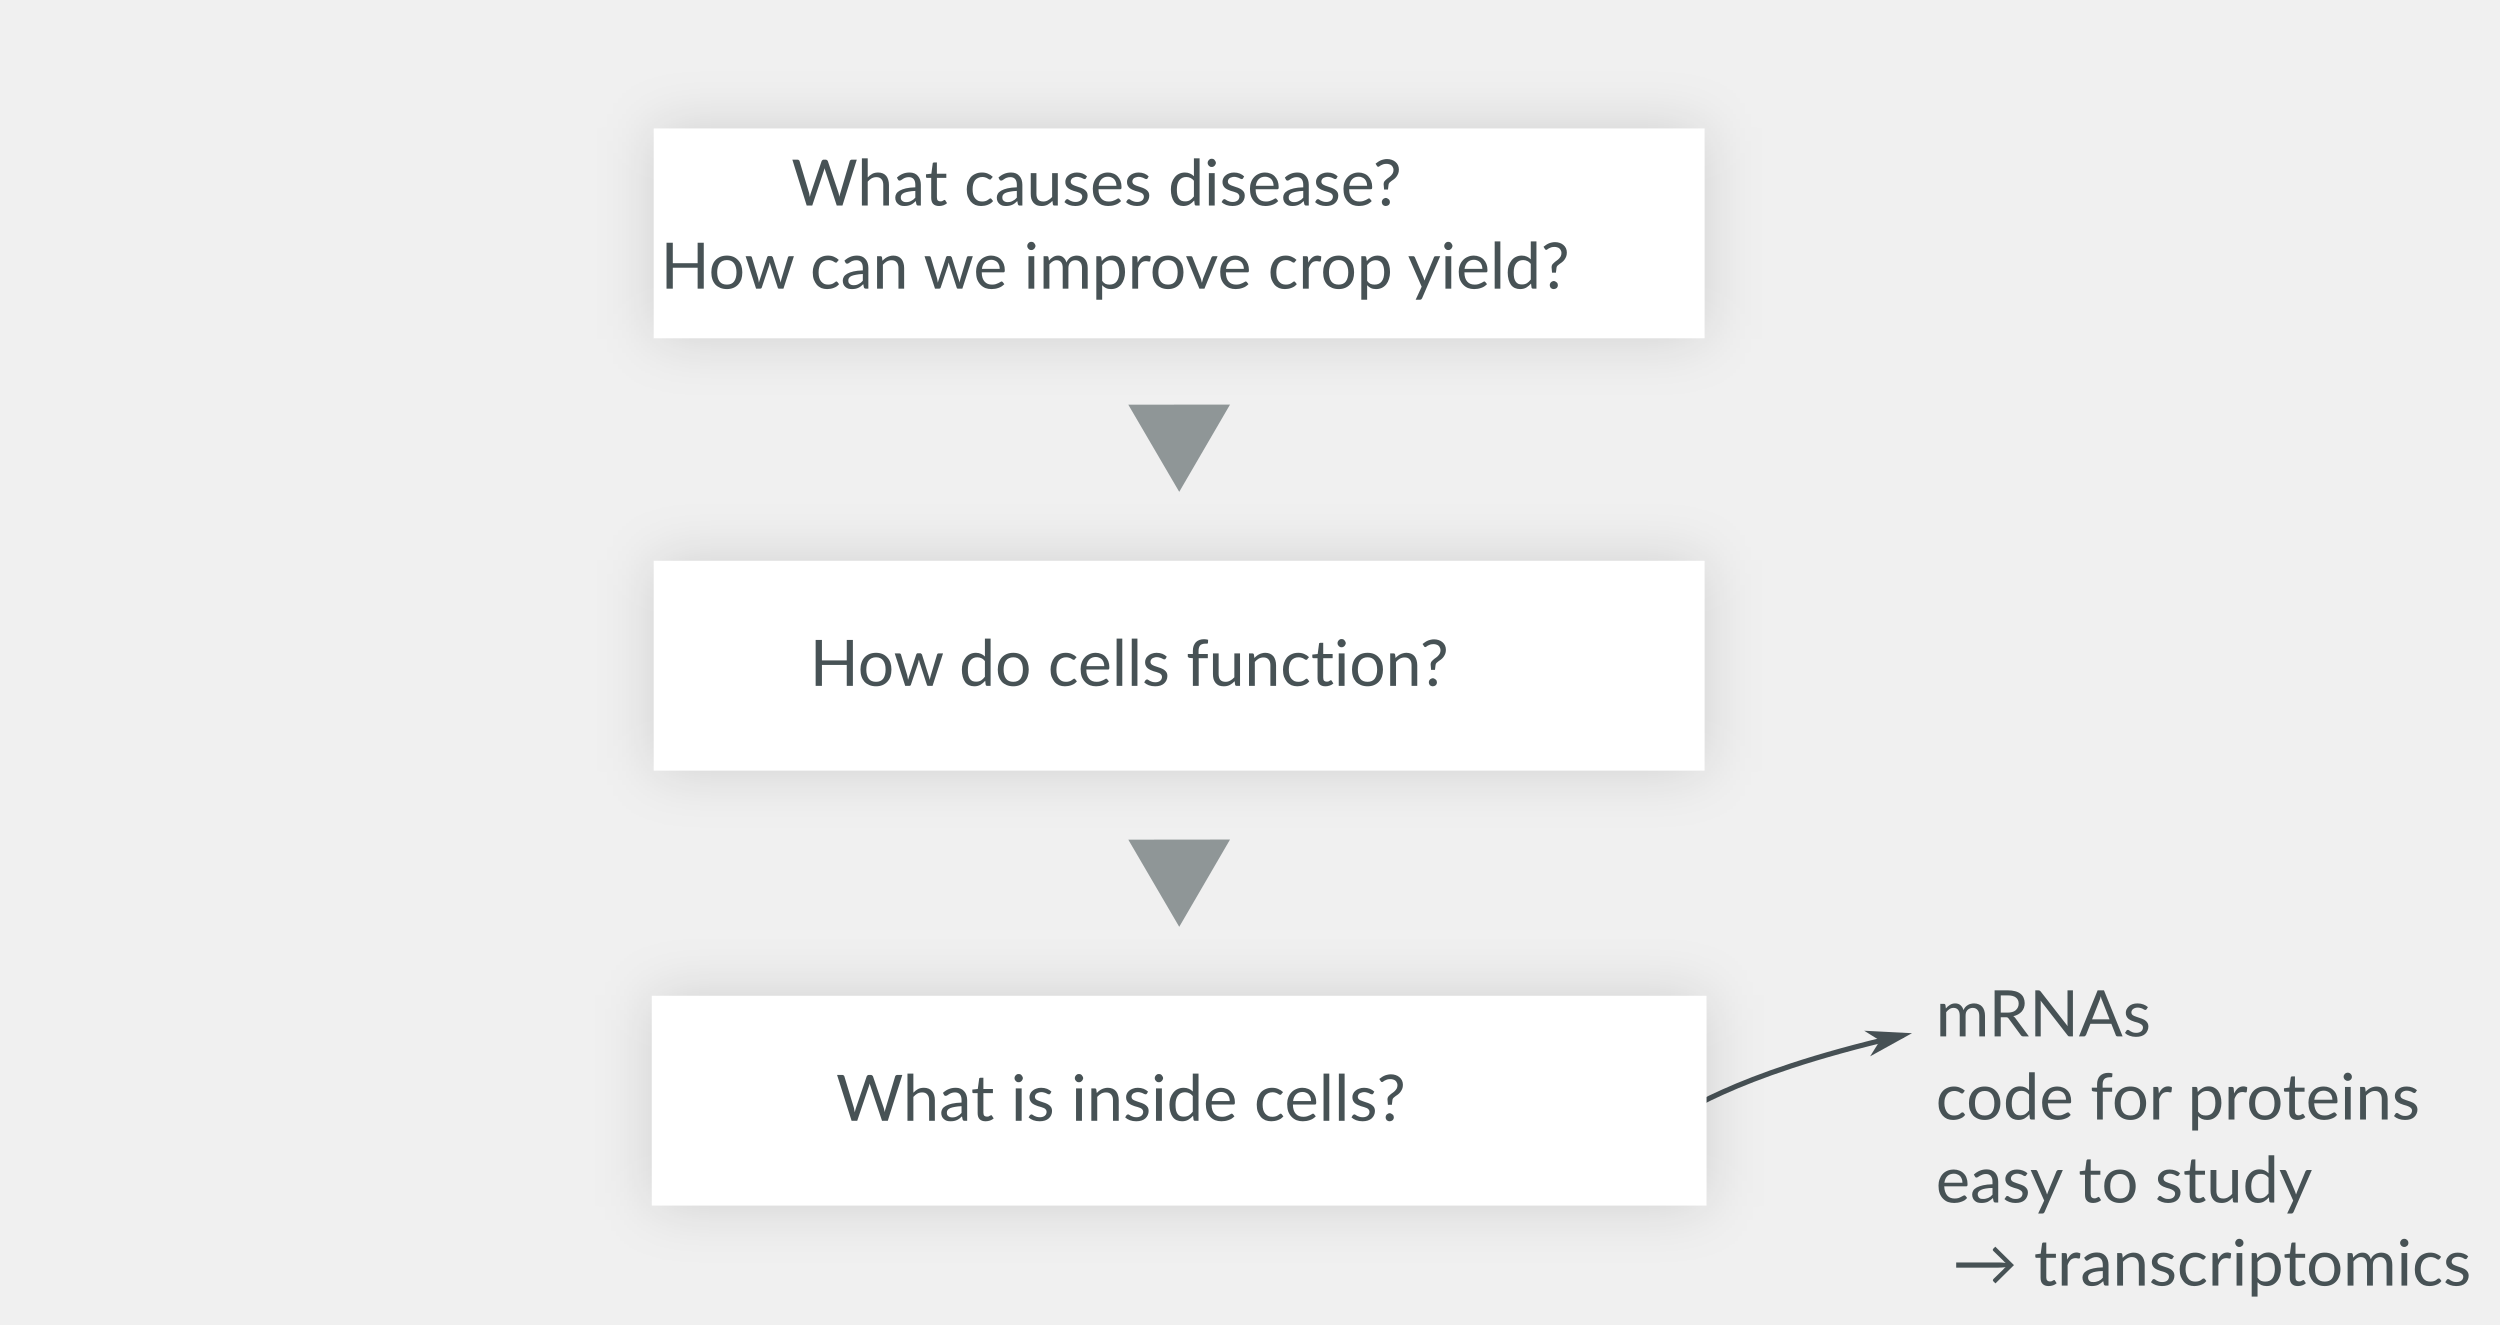
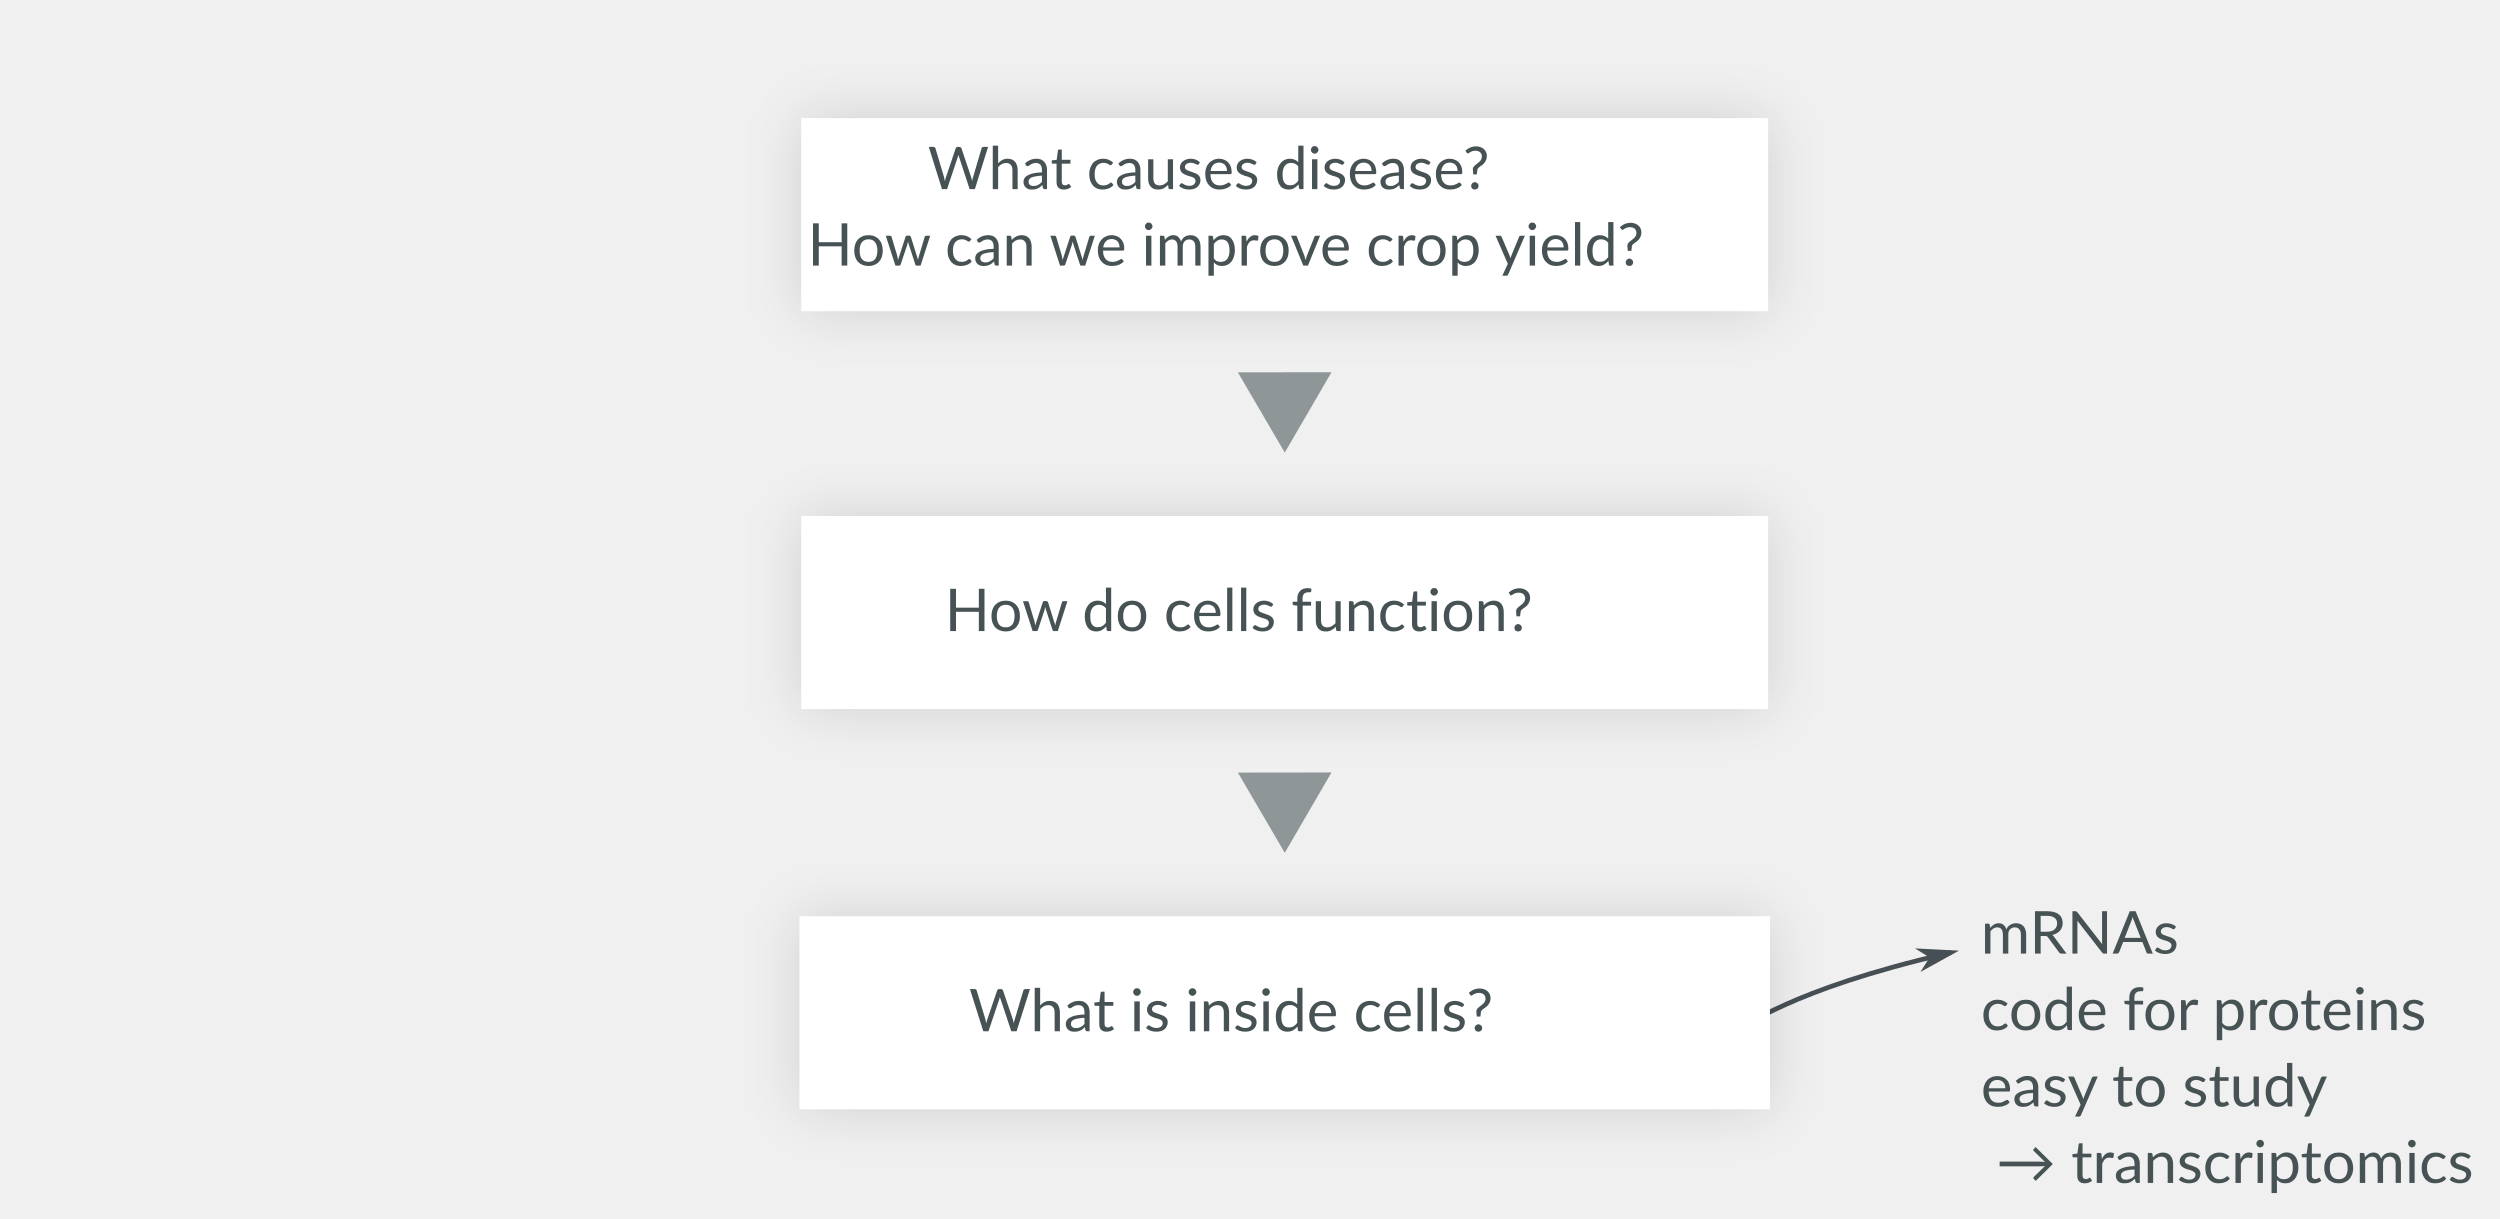
- <svg xmlns="http://www.w3.org/2000/svg" width="261.182mm" height="138.339mm" viewBox="0 0 261.182 138.339" version="1.1" id="svg8">
+ <svg xmlns="http://www.w3.org/2000/svg" width="283.86mm" height="138.339mm" viewBox="0 0 283.86 138.339" version="1.1" id="svg8">
  <defs id="defs2">
    <marker orient="auto" refY="0" refX="0" id="Arrow1Mend" style="overflow:visible">
      <path id="path1034" d="M 0,0 5,-5 -12.5,0 5,5 Z" style="fill:#465054;fill-opacity:1;fill-rule:evenodd;stroke:#465054;stroke-width:1pt;stroke-opacity:1" transform="matrix(-0.4,0,0,-0.4,-4,0)" />
    </marker>
    <filter style="color-interpolation-filters:sRGB" id="filter6455">
      <feFlood flood-opacity="0.14" flood-color="rgb(0,0,0)" result="flood" id="feFlood6445" />
      <feComposite in="flood" in2="SourceGraphic" operator="in" result="composite1" id="feComposite6447" />
      <feGaussianBlur in="composite1" stdDeviation="3" result="blur" id="feGaussianBlur6449" />
      <feOffset dx="0" dy="0" result="offset" id="feOffset6451" />
      <feComposite in="SourceGraphic" in2="offset" operator="over" result="composite2" id="feComposite6453" />
    </filter>
    <marker orient="auto" refY="0" refX="0" id="Arrow1Mend-7" style="overflow:visible">
      <path id="path1034-0" d="M 0,0 5,-5 -12.5,0 5,5 Z" style="fill:#465054;fill-opacity:1;fill-rule:evenodd;stroke:#465054;stroke-width:1pt;stroke-opacity:1" transform="matrix(-0.4,0,0,-0.4,-4,0)" />
    </marker>
  </defs>
-   <g id="layer2" transform="translate(57.0744,2.164156)">
-     <rect style="opacity:1;fill:#ffffff;fill-opacity:0.012;stroke:none;stroke-width:0.541;stroke-linecap:round;stroke-linejoin:round;stroke-miterlimit:4;stroke-dasharray:none;stroke-dashoffset:0;stroke-opacity:0.031;paint-order:normal" id="rect24214" width="261.182" height="138.339" x="-57.074" y="-2.164" />
+   <g id="layer2" transform="translate(79.75298,2.164156)">
+     <rect style="opacity:1;fill:#ffffff;fill-opacity:0.012;stroke:none;stroke-width:0.564;stroke-linecap:round;stroke-linejoin:round;stroke-miterlimit:4;stroke-dasharray:none;stroke-dashoffset:0;stroke-opacity:0.031;paint-order:normal" id="rect24214" width="283.86" height="138.339" x="-79.753" y="-2.164" />
  </g>
-   <g id="layer1" transform="translate(63.56318,23.08719)">
+   <g id="layer1" transform="translate(86.24175,23.08719)">
    <g id="g25034" data-index="transcriptomics">
      <path data-index="transcriptomics" id="path1023" d="m 95.14,81.586 c 24.167,19.87 2.415,12.185 40.01,3.507" style="opacity:1;fill:none;fill-opacity:1;stroke:#465054;stroke-width:0.541;stroke-linecap:round;stroke-linejoin:round;stroke-miterlimit:4;stroke-dasharray:none;stroke-dashoffset:0;stroke-opacity:1;marker-end:url(#Arrow1Mend-7);paint-order:normal" />
      <text data-index="transcriptomics" xml:space="preserve" style="font-style:normal;font-weight:normal;font-size:6.742px;line-height:1.25;font-family:sans-serif;letter-spacing:0px;word-spacing:0px;fill:#000000;fill-opacity:1;stroke:none;stroke-width:0.265" x="137.832" y="85.709" id="text817-6-0-3" transform="scale(1.006119,0.9939178)">
        <tspan x="137.832" y="85.709" style="font-style:normal;font-variant:normal;font-weight:normal;font-stretch:normal;font-family:Lato;-inkscape-font-specification:Lato;text-align:start;text-anchor:start;fill:#475255;fill-opacity:1;stroke-width:0.265" id="tspan819-9-9-6">mRNAs</tspan>
        <tspan id="tspan1565" x="137.832" y="94.442" style="font-style:normal;font-variant:normal;font-weight:normal;font-stretch:normal;font-family:Lato;-inkscape-font-specification:Lato;text-align:start;text-anchor:start;fill:#475255;fill-opacity:1;stroke-width:0.265">code for proteins</tspan>
        <tspan id="tspan24114" x="137.832" y="103.175" style="font-style:normal;font-variant:normal;font-weight:normal;font-stretch:normal;font-family:Lato;-inkscape-font-specification:Lato;text-align:start;text-anchor:start;fill:#475255;fill-opacity:1;stroke-width:0.265">easy to study</tspan>
        <tspan id="tspan24116" x="137.832" y="111.909" style="font-style:normal;font-variant:normal;font-weight:normal;font-stretch:normal;font-family:Lato;-inkscape-font-specification:Lato;text-align:start;text-anchor:start;fill:#475255;fill-opacity:1;stroke-width:0.265"> → transcriptomics</tspan>
      </text>
    </g>
    <g id="g6443" style="filter:url(#filter6455)">
      <rect style="opacity:1;fill:#ffffff;fill-opacity:1;stroke:none;stroke-width:0.541;stroke-linecap:round;stroke-linejoin:round;stroke-miterlimit:4;stroke-dasharray:none;stroke-dashoffset:0;stroke-opacity:0.449;paint-order:normal" id="rect1985-5-0" width="109.79" height="21.923" x="4.732" y="-9.67" />
      <rect style="opacity:1;fill:#ffffff;fill-opacity:1;stroke:none;stroke-width:0.541;stroke-linecap:round;stroke-linejoin:round;stroke-miterlimit:4;stroke-dasharray:none;stroke-dashoffset:0;stroke-opacity:0.449;paint-order:normal" id="rect1985-5-7" width="110.193" height="21.923" x="4.531" y="80.942" />
      <rect style="opacity:1;fill:#ffffff;fill-opacity:1;stroke:none;stroke-width:0.541;stroke-linecap:round;stroke-linejoin:round;stroke-miterlimit:4;stroke-dasharray:none;stroke-dashoffset:0;stroke-opacity:0.449;paint-order:normal" id="rect1985-5" width="109.79" height="21.923" x="4.732" y="35.499" />
    </g>
    <g id="g1995-5-1" transform="matrix(1.012276,0,0,1,8.165424,54.38407)" style="stroke-width:0.994">
      <text id="text817-6-0" y="39.627" x="50.921" style="font-style:normal;font-weight:normal;font-size:6.701px;line-height:1.25;font-family:sans-serif;letter-spacing:0px;word-spacing:0px;fill:#000000;fill-opacity:1;stroke:none;stroke-width:0.263" xml:space="preserve">
        <tspan id="tspan819-9-9" style="font-style:normal;font-variant:normal;font-weight:normal;font-stretch:normal;font-family:Lato;-inkscape-font-specification:Lato;text-align:center;text-anchor:middle;fill:#475255;fill-opacity:1;stroke-width:0.263" y="39.627" x="50.921">What is inside cells?</tspan>
      </text>
    </g>
    <g id="g1995-5" transform="translate(9.591331,8.940916)">
      <text id="text817-6" y="39.627" x="50.921" style="font-style:normal;font-weight:normal;font-size:6.701px;line-height:1.25;font-family:sans-serif;letter-spacing:0px;word-spacing:0px;fill:#000000;fill-opacity:1;stroke:none;stroke-width:0.265" xml:space="preserve">
        <tspan id="tspan819-9" style="font-style:normal;font-variant:normal;font-weight:normal;font-stretch:normal;font-family:Lato;-inkscape-font-specification:Lato;text-align:center;text-anchor:middle;fill:#475255;fill-opacity:1;stroke-width:0.265" y="39.627" x="50.921">How do cells function?</tspan>
      </text>
    </g>
    <g id="g1995" transform="translate(8.121344,-36.50224)">
      <text id="text817" y="34.89" x="50.921" style="font-style:normal;font-weight:normal;font-size:6.701px;line-height:1.25;font-family:sans-serif;letter-spacing:0px;word-spacing:0px;fill:#000000;fill-opacity:1;stroke:none;stroke-width:0.265" xml:space="preserve">
        <tspan style="font-style:normal;font-variant:normal;font-weight:normal;font-stretch:normal;font-family:Lato;-inkscape-font-specification:Lato;text-align:center;text-anchor:middle;fill:#475255;fill-opacity:1;stroke-width:0.265" y="34.89" x="51.569" id="tspan815">What causes disease? </tspan>
        <tspan id="tspan819" style="font-style:normal;font-variant:normal;font-weight:normal;font-stretch:normal;font-family:Lato;-inkscape-font-specification:Lato;text-align:center;text-anchor:middle;fill:#475255;fill-opacity:1;stroke-width:0.265" y="43.57" x="50.921">How can we improve crop yield?</tspan>
      </text>
    </g>
    <path style="opacity:1;fill:#475255;fill-opacity:0.571;stroke:none;stroke-width:1.041;stroke-linecap:round;stroke-linejoin:round;stroke-miterlimit:4;stroke-dasharray:none;stroke-dashoffset:0;stroke-opacity:1;paint-order:normal" id="path25730" d="m 10.554,-11.559 -14.093,-14.688 19.767,-4.861 z" transform="matrix(0.5071469,0.1228357,-0.1242899,0.5021551,52.84563,78.24968)" />
    <path style="opacity:1;fill:#475255;fill-opacity:0.571;stroke:none;stroke-width:1.041;stroke-linecap:round;stroke-linejoin:round;stroke-miterlimit:4;stroke-dasharray:none;stroke-dashoffset:0;stroke-opacity:1;paint-order:normal" id="path25730-6" d="m 10.554,-11.559 -14.093,-14.688 19.767,-4.861 z" transform="matrix(0.5071469,0.1228357,-0.1242899,0.5021551,52.84563,32.80653)" />
  </g>
</svg>
